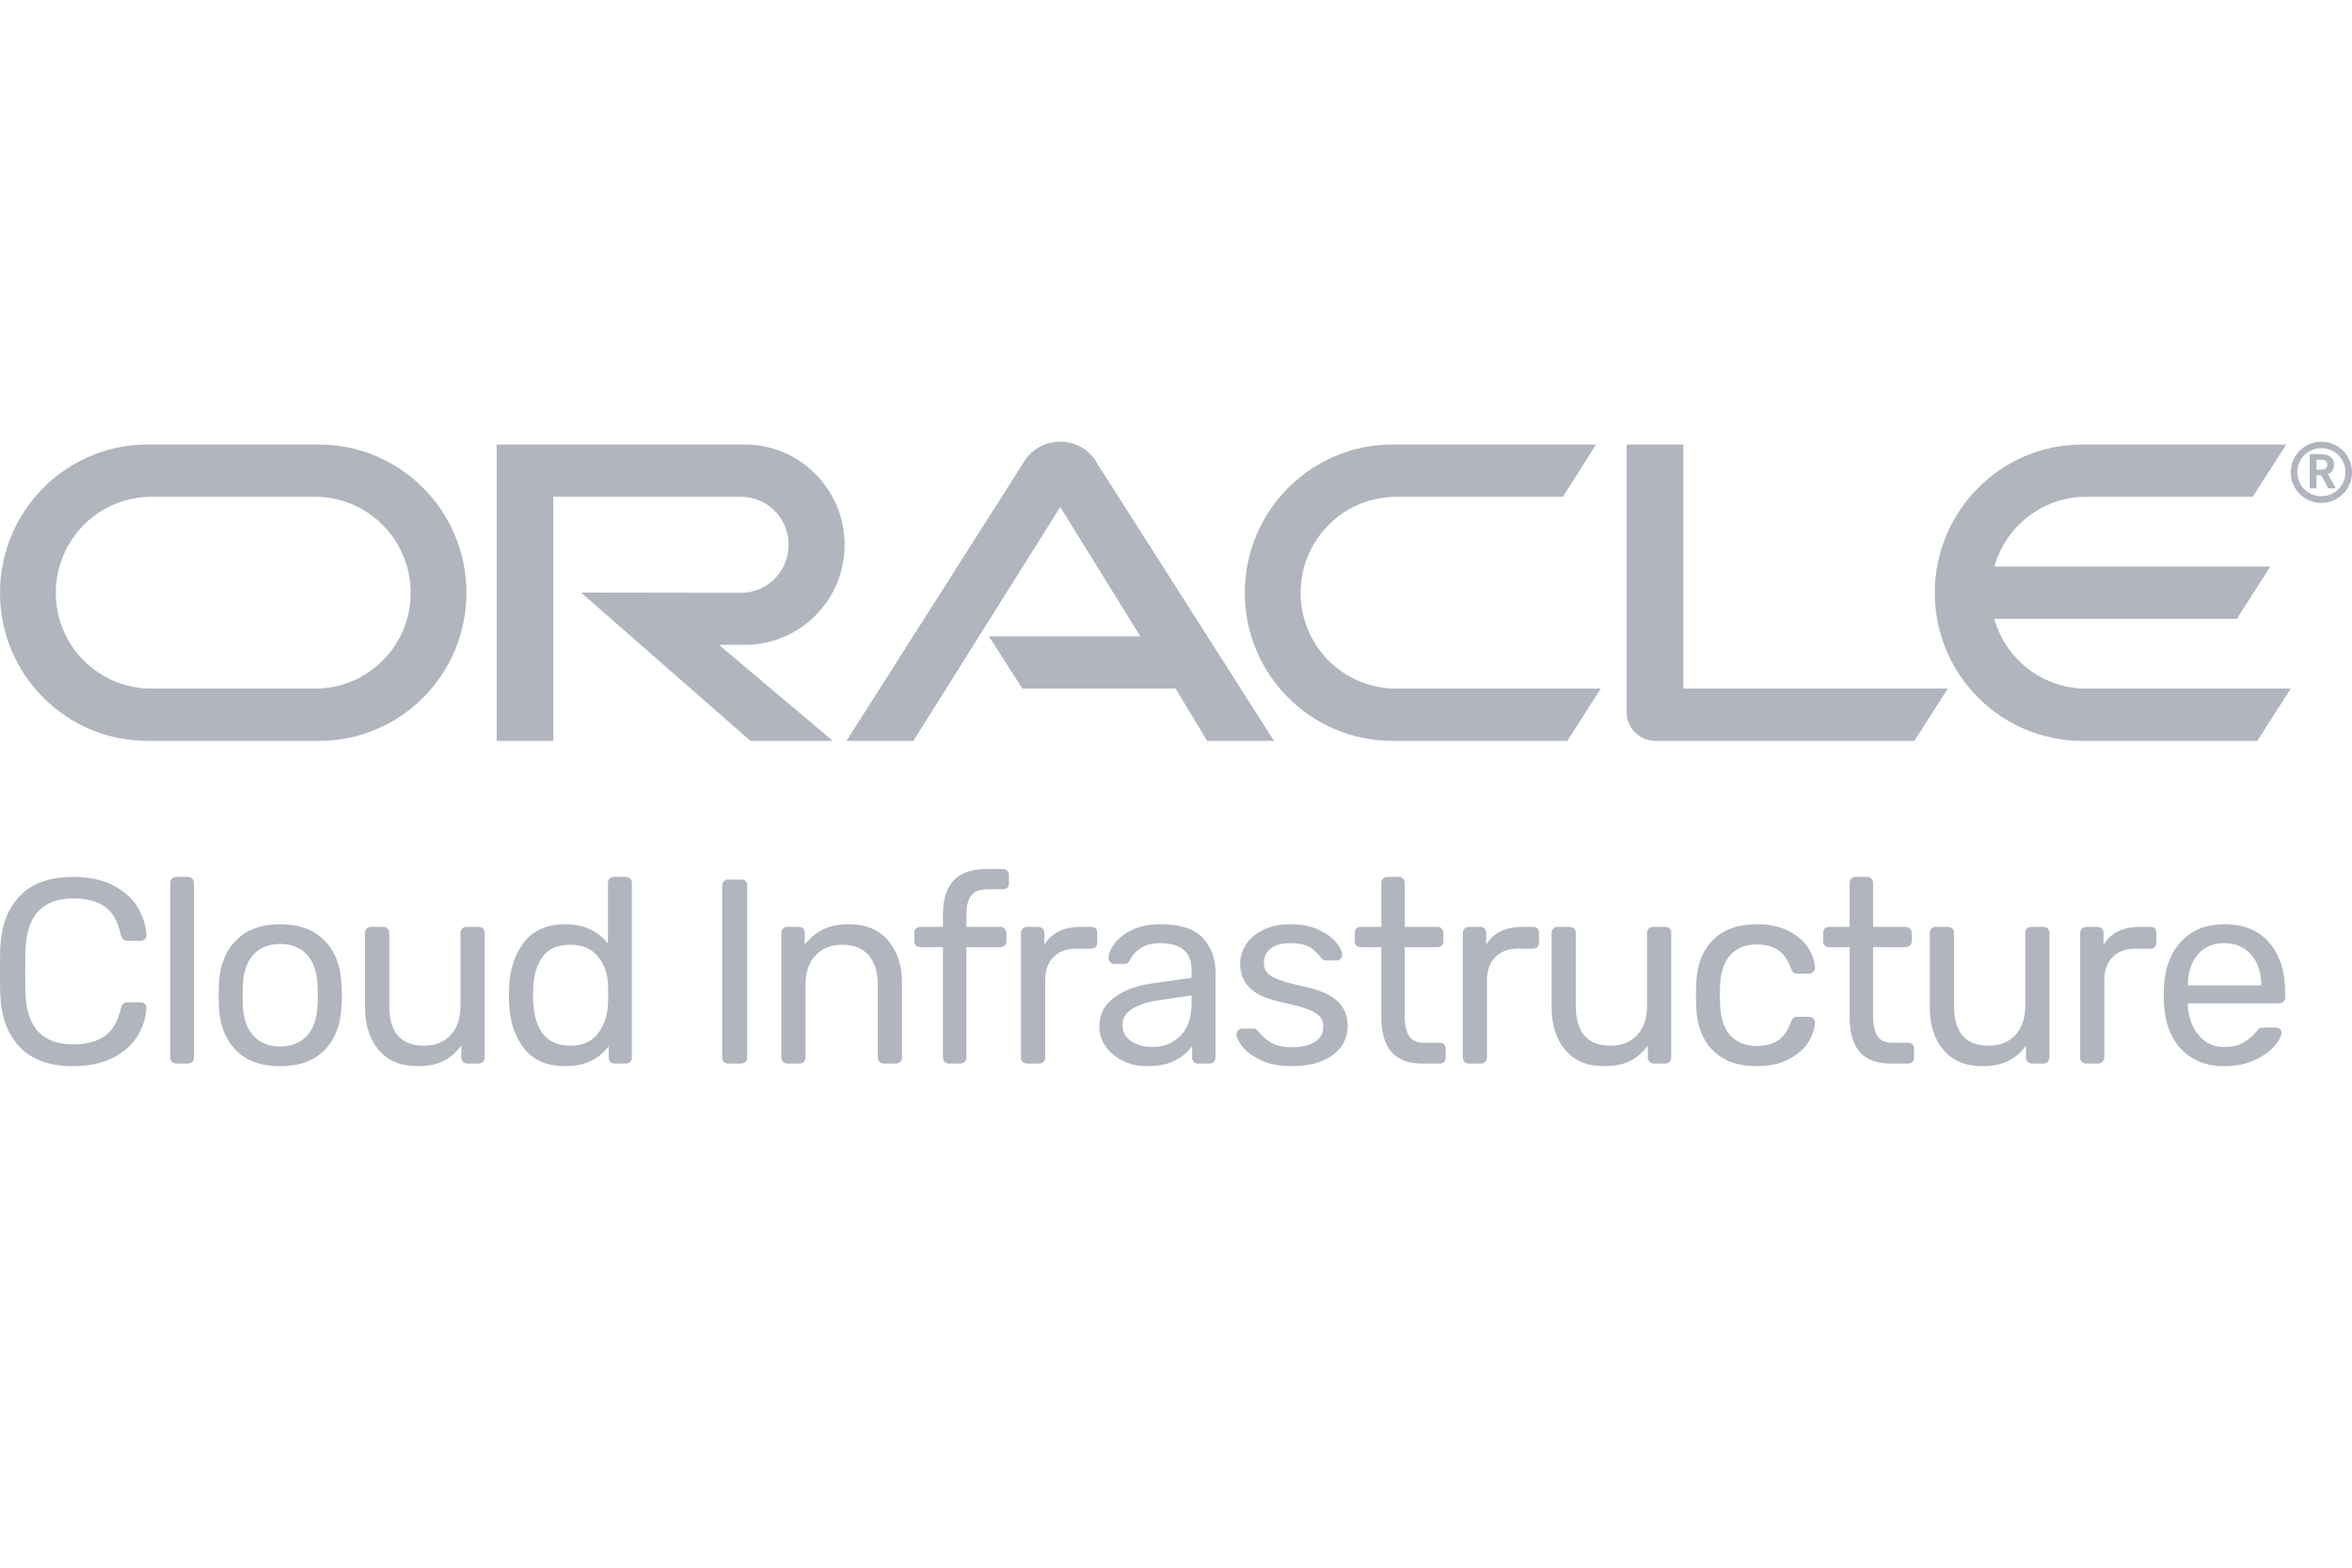
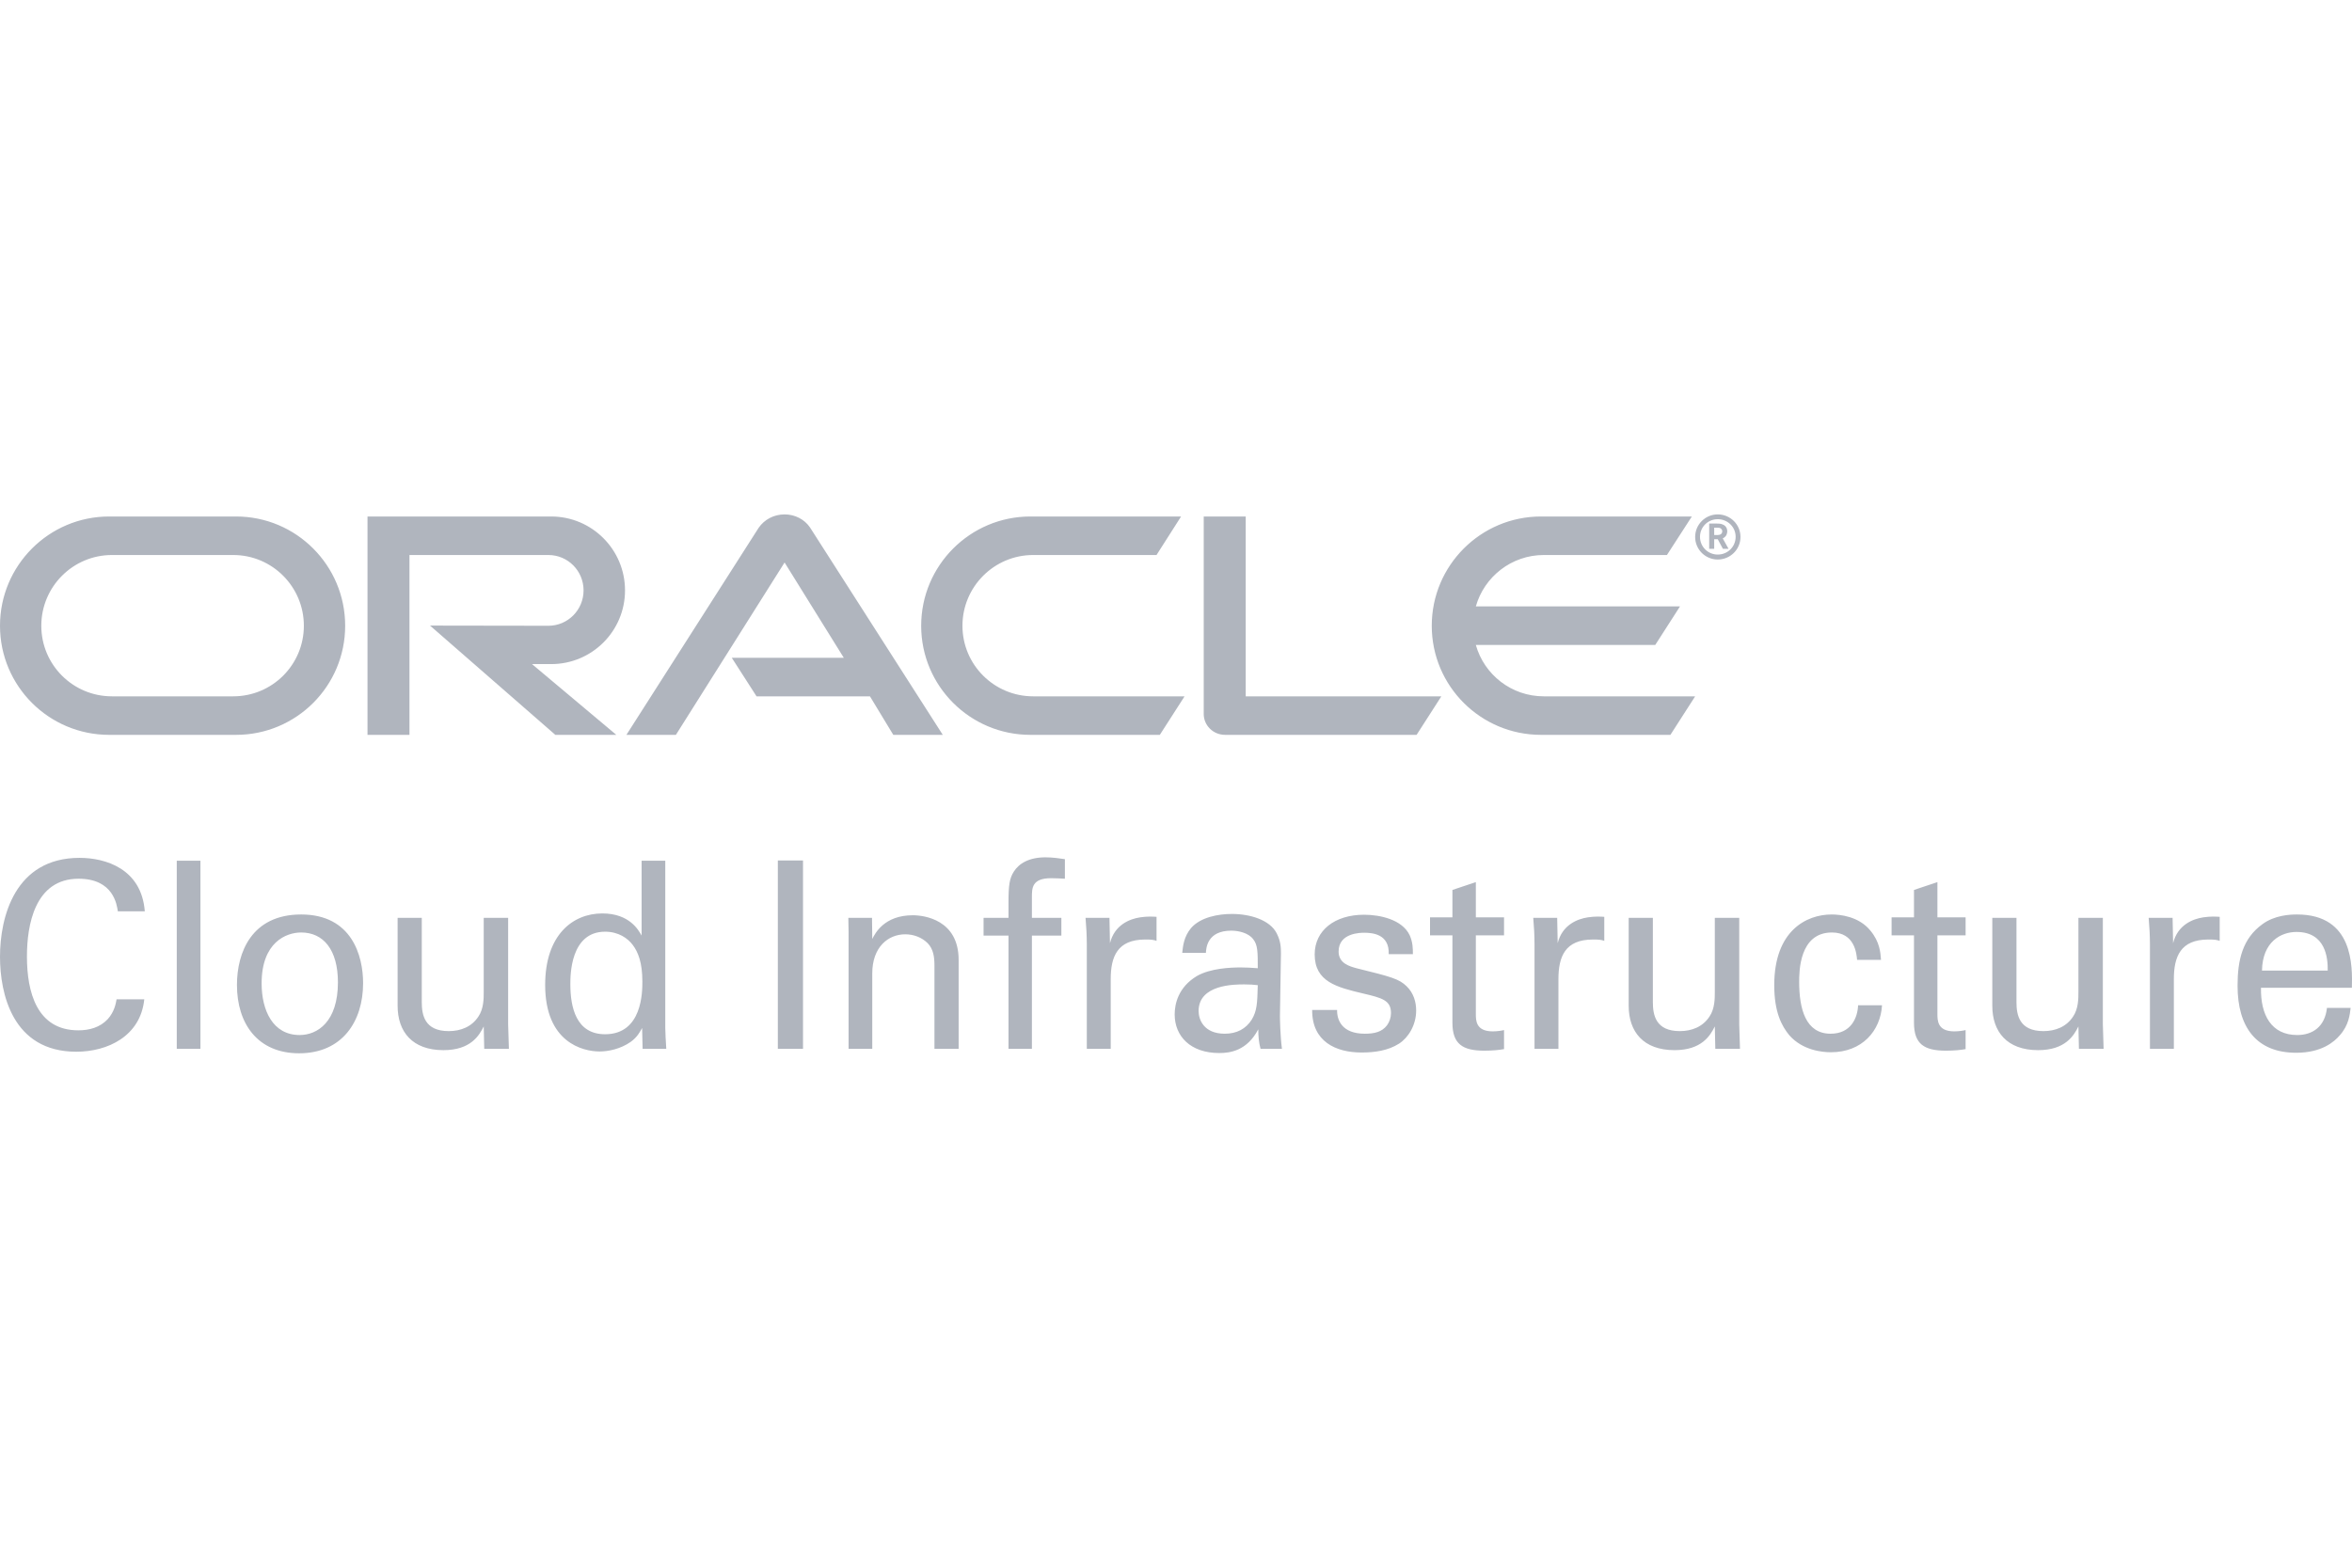
<svg xmlns="http://www.w3.org/2000/svg" width="192px" height="128px" viewBox="0 0 192 128" version="1.1">
-   <defs />
  <g id="Provider/OracleCI/oci-128-disabled" stroke="none" stroke-width="1" fill="none" fill-rule="evenodd">
-     <path d="M170.3,56.224 C166.745,56.224 163.728,53.83 162.805,50.527 L182.599,50.527 L185.328,46.26 L162.805,46.26 C163.728,42.977 166.745,40.563 170.3,40.563 L183.886,40.563 L186.634,36.295 L169.993,36.295 C163.343,36.295 157.944,41.722 157.944,48.403 C157.944,55.085 163.343,60.492 169.993,60.492 L184.271,60.492 L187,56.224 L170.3,56.224 Z M113.667,60.492 C107.018,60.492 101.618,55.085 101.618,48.403 C101.618,41.722 107.018,36.295 113.667,36.295 L130.29,36.295 L127.581,40.563 L113.975,40.563 C109.67,40.563 106.172,44.078 106.172,48.403 C106.172,52.729 109.67,56.224 113.975,56.224 L130.674,56.224 L127.946,60.492 L113.667,60.492 Z M25.726,56.224 C30.033,56.224 33.521,52.729 33.521,48.403 C33.521,44.078 30.033,40.563 25.726,40.563 L12.351,40.563 C8.047,40.563 4.556,44.078 4.556,48.403 C4.556,52.729 8.047,56.224 12.351,56.224 L25.726,56.224 Z M12.042,60.492 C5.394,60.492 0,55.085 0,48.403 C0,41.722 5.394,36.295 12.042,36.295 L26.038,36.295 C32.686,36.295 38.077,41.722 38.077,48.403 C38.077,55.085 32.686,60.492 26.038,60.492 L12.042,60.492 Z M60.801,52.651 C65.298,52.651 68.949,49.002 68.949,44.483 C68.949,39.965 65.298,36.295 60.801,36.295 L40.541,36.295 L40.541,60.492 L45.17,60.492 L45.17,40.563 L60.493,40.563 C62.646,40.563 64.376,42.32 64.376,44.483 C64.376,46.646 62.646,48.403 60.493,48.403 L47.438,48.384 L61.262,60.492 L67.988,60.492 L58.687,52.651 L60.801,52.651 Z M137.42,56.224 L137.42,36.295 L132.788,36.295 L132.788,58.174 C132.788,58.773 133.019,59.352 133.461,59.797 C133.903,60.24 134.498,60.492 135.152,60.492 L156.272,60.492 L159.001,56.224 L137.42,56.224 Z M80.729,51.956 L93.086,51.956 L86.552,41.394 L74.56,60.492 L69.103,60.492 L83.689,37.551 C84.323,36.624 85.38,36.064 86.552,36.064 C87.686,36.064 88.743,36.604 89.357,37.512 L104.001,60.492 L98.543,60.492 L95.968,56.224 L83.458,56.224 L80.729,51.956 Z M189.491,41.064 C188.121,41.064 187,39.947 187,38.563 C187,37.181 188.121,36.064 189.491,36.064 C190.879,36.064 192,37.181 192,38.563 C192,39.947 190.879,41.064 189.491,41.064 Z M189.26,37.074 C189.651,37.074 189.811,37.092 189.99,37.163 C190.488,37.323 190.541,37.766 190.541,37.943 C190.541,37.978 190.541,38.067 190.505,38.173 C190.488,38.28 190.416,38.493 190.167,38.652 C190.132,38.67 190.114,38.688 190.043,38.723 L190.684,39.876 L190.061,39.876 L189.491,38.812 L189.1,38.812 L189.1,39.876 L188.548,39.876 L188.548,37.074 L189.26,37.074 Z M189.456,38.351 C189.633,38.333 189.811,38.333 189.918,38.173 C189.972,38.102 189.99,38.032 189.99,37.925 C189.99,37.783 189.9,37.659 189.776,37.589 C189.651,37.535 189.527,37.535 189.26,37.535 L189.1,37.535 L189.1,38.351 L189.456,38.351 Z M187.534,38.546 C187.534,39.645 188.406,40.514 189.491,40.514 C190.595,40.514 191.467,39.645 191.467,38.546 C191.467,37.464 190.595,36.596 189.491,36.596 C188.406,36.596 187.534,37.464 187.534,38.546 Z M5.967,87.052 C4.064,87.052 2.615,86.534 1.62,85.496 C0.626,84.459 0.093,83.039 0.021,81.236 C0.007,80.85 0,80.22 0,79.347 C0,78.46 0.007,77.816 0.021,77.416 C0.093,75.613 0.626,74.193 1.62,73.155 C2.615,72.118 4.064,71.599 5.967,71.599 C7.24,71.599 8.32,71.825 9.208,72.275 C10.095,72.726 10.764,73.316 11.214,74.046 C11.665,74.776 11.912,75.556 11.955,76.385 C11.955,76.514 11.908,76.618 11.815,76.697 C11.722,76.775 11.611,76.815 11.483,76.815 L10.409,76.815 C10.266,76.815 10.152,76.779 10.066,76.707 C9.98,76.636 9.916,76.514 9.873,76.343 C9.63,75.241 9.19,74.468 8.553,74.025 C7.916,73.581 7.054,73.359 5.967,73.359 C3.477,73.359 2.182,74.747 2.082,77.523 C2.068,77.909 2.06,78.503 2.06,79.304 C2.06,80.106 2.068,80.714 2.082,81.129 C2.182,83.89 3.477,85.271 5.967,85.271 C7.04,85.271 7.898,85.049 8.542,84.606 C9.186,84.162 9.63,83.397 9.873,82.309 C9.916,82.137 9.98,82.016 10.066,81.944 C10.152,81.873 10.266,81.837 10.409,81.837 L11.483,81.837 C11.611,81.837 11.722,81.876 11.815,81.955 C11.908,82.034 11.955,82.137 11.955,82.266 C11.912,83.096 11.665,83.876 11.214,84.606 C10.764,85.335 10.095,85.926 9.208,86.376 C8.32,86.827 7.24,87.052 5.967,87.052 Z M14.398,86.838 C14.255,86.838 14.136,86.791 14.043,86.698 C13.95,86.605 13.904,86.487 13.904,86.344 L13.904,72.093 C13.904,71.935 13.95,71.814 14.043,71.728 C14.136,71.642 14.255,71.599 14.398,71.599 L15.342,71.599 C15.485,71.599 15.603,71.646 15.696,71.739 C15.789,71.832 15.836,71.95 15.836,72.093 L15.836,86.344 C15.836,86.487 15.789,86.605 15.696,86.698 C15.603,86.791 15.485,86.838 15.342,86.838 L14.398,86.838 Z M22.872,87.052 C21.298,87.052 20.085,86.609 19.234,85.722 C18.382,84.835 17.928,83.654 17.871,82.18 L17.849,81.258 L17.871,80.335 C17.928,78.861 18.389,77.68 19.255,76.793 C20.121,75.906 21.326,75.463 22.872,75.463 C24.417,75.463 25.622,75.906 26.488,76.793 C27.354,77.68 27.815,78.861 27.872,80.335 C27.901,80.649 27.915,80.957 27.915,81.258 C27.915,81.558 27.901,81.866 27.872,82.18 C27.815,83.654 27.361,84.835 26.509,85.722 C25.658,86.609 24.445,87.052 22.872,87.052 Z M22.872,85.443 C23.787,85.443 24.513,85.153 25.05,84.574 C25.587,83.994 25.876,83.161 25.919,82.073 C25.934,81.93 25.941,81.658 25.941,81.258 C25.941,80.857 25.934,80.585 25.919,80.442 C25.876,79.354 25.587,78.521 25.05,77.942 C24.513,77.362 23.787,77.072 22.872,77.072 C21.956,77.072 21.23,77.362 20.693,77.942 C20.156,78.521 19.867,79.354 19.824,80.442 L19.802,81.258 L19.824,82.073 C19.867,83.161 20.156,83.994 20.693,84.574 C21.23,85.153 21.956,85.443 22.872,85.443 Z M34.071,87.052 C32.712,87.052 31.66,86.612 30.916,85.732 C30.172,84.853 29.8,83.683 29.8,82.223 L29.8,76.171 C29.8,76.028 29.847,75.91 29.94,75.817 C30.033,75.724 30.151,75.677 30.294,75.677 L31.281,75.677 C31.424,75.677 31.542,75.724 31.635,75.817 C31.728,75.91 31.775,76.028 31.775,76.171 L31.775,82.116 C31.775,84.291 32.719,85.378 34.608,85.378 C35.524,85.378 36.25,85.089 36.786,84.509 C37.323,83.93 37.591,83.132 37.591,82.116 L37.591,76.171 C37.591,76.028 37.638,75.91 37.731,75.817 C37.824,75.724 37.942,75.677 38.085,75.677 L39.072,75.677 C39.215,75.677 39.333,75.724 39.426,75.817 C39.519,75.91 39.566,76.028 39.566,76.171 L39.566,86.344 C39.566,86.487 39.519,86.605 39.426,86.698 C39.333,86.791 39.215,86.838 39.072,86.838 L38.149,86.838 C38.006,86.838 37.888,86.791 37.795,86.698 C37.702,86.605 37.655,86.487 37.655,86.344 L37.655,85.378 C37.241,85.936 36.754,86.355 36.196,86.634 C35.638,86.913 34.93,87.052 34.071,87.052 Z M46.151,87.052 C44.648,87.052 43.522,86.566 42.77,85.593 C42.019,84.62 41.615,83.389 41.558,81.901 L41.536,81.258 L41.558,80.614 C41.615,79.14 42.023,77.913 42.781,76.933 C43.54,75.953 44.663,75.463 46.151,75.463 C47.639,75.463 48.798,75.992 49.628,77.051 L49.628,72.093 C49.628,71.95 49.674,71.832 49.767,71.739 C49.86,71.646 49.978,71.599 50.121,71.599 L51.087,71.599 C51.23,71.599 51.348,71.646 51.441,71.739 C51.534,71.832 51.581,71.95 51.581,72.093 L51.581,86.344 C51.581,86.487 51.534,86.605 51.441,86.698 C51.348,86.791 51.23,86.838 51.087,86.838 L50.164,86.838 C50.021,86.838 49.907,86.791 49.821,86.698 C49.735,86.605 49.692,86.487 49.692,86.344 L49.692,85.421 C48.877,86.509 47.696,87.052 46.151,87.052 Z M46.559,85.378 C47.56,85.378 48.311,85.046 48.812,84.38 C49.313,83.715 49.585,82.924 49.628,82.009 C49.642,81.851 49.649,81.579 49.649,81.193 C49.649,80.792 49.642,80.513 49.628,80.356 C49.599,79.483 49.324,78.728 48.802,78.092 C48.279,77.455 47.532,77.137 46.559,77.137 C45.528,77.137 44.777,77.459 44.305,78.102 C43.833,78.746 43.575,79.591 43.532,80.635 L43.511,81.258 C43.511,84.005 44.527,85.378 46.559,85.378 Z M59.429,86.838 C59.285,86.838 59.171,86.791 59.085,86.698 C58.999,86.605 58.956,86.487 58.956,86.344 L58.956,72.308 C58.956,72.164 58.999,72.046 59.085,71.953 C59.171,71.86 59.285,71.814 59.429,71.814 L60.502,71.814 C60.659,71.814 60.781,71.857 60.867,71.943 C60.952,72.029 60.995,72.15 60.995,72.308 L60.995,86.344 C60.995,86.487 60.949,86.605 60.856,86.698 C60.763,86.791 60.645,86.838 60.502,86.838 L59.429,86.838 Z M64.275,86.838 C64.132,86.838 64.014,86.791 63.921,86.698 C63.828,86.605 63.782,86.487 63.782,86.344 L63.782,76.171 C63.782,76.028 63.828,75.91 63.921,75.817 C64.014,75.724 64.132,75.677 64.275,75.677 L65.198,75.677 C65.355,75.677 65.477,75.72 65.563,75.806 C65.649,75.892 65.692,76.013 65.692,76.171 L65.692,77.115 C66.121,76.586 66.618,76.178 67.183,75.892 C67.749,75.606 68.453,75.463 69.297,75.463 C70.671,75.463 71.737,75.903 72.495,76.783 C73.254,77.662 73.633,78.825 73.633,80.27 L73.633,86.344 C73.633,86.487 73.586,86.605 73.493,86.698 C73.4,86.791 73.282,86.838 73.139,86.838 L72.152,86.838 C72.009,86.838 71.891,86.791 71.798,86.698 C71.705,86.605 71.658,86.487 71.658,86.344 L71.658,80.399 C71.658,79.369 71.408,78.568 70.907,77.995 C70.406,77.423 69.691,77.137 68.761,77.137 C67.845,77.137 67.115,77.426 66.572,78.006 C66.028,78.585 65.756,79.383 65.756,80.399 L65.756,86.344 C65.756,86.487 65.71,86.605 65.617,86.698 C65.524,86.791 65.406,86.838 65.262,86.838 L64.275,86.838 Z M77.471,86.838 C77.328,86.838 77.21,86.791 77.117,86.698 C77.024,86.605 76.977,86.487 76.977,86.344 L76.977,77.33 L75.131,77.33 C74.988,77.33 74.87,77.287 74.777,77.201 C74.684,77.115 74.638,77.001 74.638,76.858 L74.638,76.171 C74.638,76.028 74.684,75.91 74.777,75.817 C74.87,75.724 74.988,75.677 75.131,75.677 L76.977,75.677 L76.977,74.604 C76.977,73.445 77.26,72.547 77.825,71.91 C78.39,71.274 79.317,70.955 80.604,70.955 L81.871,70.955 C82.014,70.955 82.132,71.002 82.225,71.095 C82.318,71.188 82.364,71.306 82.364,71.449 L82.364,72.136 C82.364,72.279 82.318,72.393 82.225,72.479 C82.132,72.565 82.014,72.608 81.871,72.608 L80.647,72.608 C79.989,72.608 79.531,72.78 79.274,73.123 C79.016,73.467 78.887,73.996 78.887,74.711 L78.887,75.677 L81.656,75.677 C81.799,75.677 81.917,75.724 82.01,75.817 C82.103,75.91 82.15,76.028 82.15,76.171 L82.15,76.858 C82.15,77.001 82.103,77.115 82.01,77.201 C81.917,77.287 81.799,77.33 81.656,77.33 L78.887,77.33 L78.887,86.344 C78.887,86.487 78.841,86.605 78.748,86.698 C78.655,86.791 78.537,86.838 78.394,86.838 L77.471,86.838 Z M83.841,86.838 C83.698,86.838 83.58,86.791 83.487,86.698 C83.394,86.605 83.348,86.487 83.348,86.344 L83.348,76.192 C83.348,76.049 83.394,75.928 83.487,75.827 C83.58,75.727 83.698,75.677 83.841,75.677 L84.743,75.677 C84.9,75.677 85.025,75.724 85.118,75.817 C85.212,75.91 85.258,76.035 85.258,76.192 L85.258,77.137 C85.845,76.164 86.839,75.677 88.241,75.677 L89.078,75.677 C89.236,75.677 89.357,75.72 89.443,75.806 C89.529,75.892 89.572,76.013 89.572,76.171 L89.572,76.965 C89.572,77.108 89.529,77.226 89.443,77.319 C89.357,77.412 89.236,77.459 89.078,77.459 L87.855,77.459 C87.068,77.459 86.449,77.688 85.998,78.145 C85.548,78.603 85.322,79.226 85.322,80.013 L85.322,86.344 C85.322,86.487 85.272,86.605 85.172,86.698 C85.072,86.791 84.95,86.838 84.807,86.838 L83.841,86.838 Z M93.625,87.052 C92.923,87.052 92.276,86.909 91.682,86.623 C91.088,86.337 90.616,85.947 90.266,85.453 C89.915,84.96 89.74,84.413 89.74,83.812 C89.74,82.867 90.126,82.095 90.899,81.494 C91.671,80.893 92.723,80.492 94.054,80.292 L97.273,79.841 L97.273,79.219 C97.273,77.745 96.422,77.008 94.719,77.008 C94.061,77.008 93.532,77.14 93.131,77.405 C92.73,77.67 92.437,77.981 92.251,78.339 C92.194,78.482 92.133,78.578 92.069,78.628 C92.004,78.678 91.915,78.703 91.8,78.703 L90.963,78.703 C90.834,78.703 90.724,78.657 90.631,78.564 C90.538,78.471 90.491,78.36 90.491,78.231 C90.491,77.902 90.645,77.519 90.952,77.083 C91.26,76.647 91.736,76.267 92.38,75.945 C93.024,75.624 93.811,75.463 94.741,75.463 C96.343,75.463 97.491,75.835 98.185,76.579 C98.879,77.323 99.226,78.253 99.226,79.369 L99.226,86.344 C99.226,86.487 99.18,86.605 99.087,86.698 C98.994,86.791 98.876,86.838 98.733,86.838 L97.788,86.838 C97.645,86.838 97.531,86.791 97.445,86.698 C97.359,86.605 97.316,86.487 97.316,86.344 L97.316,85.4 C97.001,85.872 96.544,86.265 95.943,86.58 C95.342,86.895 94.569,87.052 93.625,87.052 Z M94.054,85.486 C94.998,85.486 95.771,85.178 96.372,84.563 C96.973,83.948 97.273,83.053 97.273,81.88 L97.273,81.279 L94.762,81.644 C93.732,81.787 92.952,82.03 92.423,82.374 C91.893,82.717 91.629,83.146 91.629,83.661 C91.629,84.248 91.868,84.699 92.348,85.013 C92.827,85.328 93.396,85.486 94.054,85.486 Z M105.447,87.052 C104.459,87.052 103.626,86.891 102.946,86.57 C102.267,86.248 101.762,85.879 101.433,85.464 C101.104,85.049 100.939,84.706 100.939,84.434 C100.939,84.291 100.99,84.18 101.09,84.101 C101.19,84.023 101.297,83.983 101.412,83.983 L102.313,83.983 C102.399,83.983 102.467,83.998 102.517,84.026 C102.567,84.055 102.635,84.119 102.721,84.219 C103.05,84.62 103.418,84.935 103.826,85.164 C104.234,85.393 104.781,85.507 105.468,85.507 C106.241,85.507 106.86,85.364 107.325,85.078 C107.79,84.792 108.022,84.377 108.022,83.833 C108.022,83.475 107.922,83.189 107.722,82.975 C107.521,82.76 107.189,82.567 106.724,82.395 C106.259,82.223 105.568,82.037 104.653,81.837 C103.408,81.565 102.528,81.172 102.013,80.657 C101.498,80.141 101.24,79.476 101.24,78.661 C101.24,78.131 101.397,77.62 101.712,77.126 C102.027,76.632 102.496,76.232 103.118,75.924 C103.74,75.616 104.481,75.463 105.339,75.463 C106.241,75.463 107.01,75.613 107.647,75.913 C108.283,76.214 108.763,76.564 109.085,76.965 C109.407,77.366 109.568,77.702 109.568,77.974 C109.568,78.102 109.521,78.21 109.428,78.296 C109.335,78.381 109.224,78.424 109.095,78.424 L108.28,78.424 C108.079,78.424 107.936,78.346 107.851,78.188 C107.607,77.916 107.403,77.705 107.239,77.555 C107.074,77.405 106.835,77.276 106.52,77.169 C106.205,77.062 105.812,77.008 105.339,77.008 C104.638,77.008 104.102,77.155 103.73,77.448 C103.358,77.741 103.172,78.131 103.172,78.618 C103.172,78.918 103.25,79.172 103.408,79.38 C103.565,79.587 103.866,79.78 104.309,79.959 C104.753,80.138 105.411,80.32 106.284,80.506 C107.643,80.792 108.605,81.2 109.17,81.73 C109.736,82.259 110.018,82.939 110.018,83.769 C110.018,84.384 109.843,84.942 109.492,85.443 C109.142,85.944 108.62,86.337 107.926,86.623 C107.232,86.909 106.405,87.052 105.447,87.052 Z M116.088,86.838 C113.87,86.838 112.762,85.586 112.762,83.082 L112.762,77.33 L111.066,77.33 C110.923,77.33 110.808,77.287 110.723,77.201 C110.637,77.115 110.594,77.001 110.594,76.858 L110.594,76.171 C110.594,76.028 110.637,75.91 110.723,75.817 C110.808,75.724 110.923,75.677 111.066,75.677 L112.762,75.677 L112.762,72.093 C112.762,71.95 112.805,71.832 112.89,71.739 C112.976,71.646 113.091,71.599 113.234,71.599 L114.178,71.599 C114.321,71.599 114.439,71.646 114.532,71.739 C114.625,71.832 114.672,71.95 114.672,72.093 L114.672,75.677 L117.333,75.677 C117.476,75.677 117.594,75.724 117.687,75.817 C117.78,75.91 117.827,76.028 117.827,76.171 L117.827,76.858 C117.827,77.001 117.78,77.115 117.687,77.201 C117.594,77.287 117.476,77.33 117.333,77.33 L114.672,77.33 L114.672,82.932 C114.672,83.661 114.79,84.212 115.026,84.584 C115.262,84.956 115.666,85.142 116.239,85.142 L117.548,85.142 C117.691,85.142 117.805,85.189 117.891,85.282 C117.977,85.375 118.02,85.493 118.02,85.636 L118.02,86.344 C118.02,86.487 117.977,86.605 117.891,86.698 C117.805,86.791 117.691,86.838 117.548,86.838 L116.088,86.838 Z M119.905,86.838 C119.762,86.838 119.644,86.791 119.551,86.698 C119.458,86.605 119.411,86.487 119.411,86.344 L119.411,76.192 C119.411,76.049 119.458,75.928 119.551,75.827 C119.644,75.727 119.762,75.677 119.905,75.677 L120.806,75.677 C120.964,75.677 121.089,75.724 121.182,75.817 C121.275,75.91 121.321,76.035 121.321,76.192 L121.321,77.137 C121.908,76.164 122.902,75.677 124.305,75.677 L125.142,75.677 C125.299,75.677 125.421,75.72 125.507,75.806 C125.592,75.892 125.635,76.013 125.635,76.171 L125.635,76.965 C125.635,77.108 125.592,77.226 125.507,77.319 C125.421,77.412 125.299,77.459 125.142,77.459 L123.918,77.459 C123.131,77.459 122.513,77.688 122.062,78.145 C121.611,78.603 121.386,79.226 121.386,80.013 L121.386,86.344 C121.386,86.487 121.336,86.605 121.235,86.698 C121.135,86.791 121.014,86.838 120.871,86.838 L119.905,86.838 Z M130.933,87.052 C129.573,87.052 128.522,86.612 127.778,85.732 C127.034,84.853 126.662,83.683 126.662,82.223 L126.662,76.171 C126.662,76.028 126.708,75.91 126.801,75.817 C126.894,75.724 127.012,75.677 127.155,75.677 L128.143,75.677 C128.286,75.677 128.404,75.724 128.497,75.817 C128.59,75.91 128.636,76.028 128.636,76.171 L128.636,82.116 C128.636,84.291 129.581,85.378 131.469,85.378 C132.385,85.378 133.111,85.089 133.648,84.509 C134.184,83.93 134.453,83.132 134.453,82.116 L134.453,76.171 C134.453,76.028 134.499,75.91 134.592,75.817 C134.685,75.724 134.803,75.677 134.946,75.677 L135.934,75.677 C136.077,75.677 136.195,75.724 136.288,75.817 C136.381,75.91 136.427,76.028 136.427,76.171 L136.427,86.344 C136.427,86.487 136.381,86.605 136.288,86.698 C136.195,86.791 136.077,86.838 135.934,86.838 L135.011,86.838 C134.868,86.838 134.75,86.791 134.657,86.698 C134.564,86.605 134.517,86.487 134.517,86.344 L134.517,85.378 C134.102,85.936 133.616,86.355 133.058,86.634 C132.5,86.913 131.791,87.052 130.933,87.052 Z M143.399,87.052 C141.868,87.052 140.673,86.62 139.814,85.754 C138.956,84.888 138.505,83.676 138.462,82.116 L138.441,81.258 L138.462,80.399 C138.505,78.839 138.956,77.627 139.814,76.761 C140.673,75.895 141.868,75.463 143.399,75.463 C144.429,75.463 145.298,75.645 146.006,76.01 C146.715,76.375 147.244,76.829 147.595,77.373 C147.945,77.916 148.135,78.46 148.163,79.004 C148.178,79.133 148.131,79.247 148.024,79.347 C147.917,79.447 147.799,79.498 147.67,79.498 L146.725,79.498 C146.582,79.498 146.475,79.465 146.404,79.401 C146.332,79.337 146.26,79.219 146.189,79.047 C145.931,78.346 145.577,77.849 145.127,77.555 C144.676,77.262 144.107,77.115 143.42,77.115 C142.519,77.115 141.803,77.394 141.274,77.952 C140.745,78.51 140.458,79.362 140.415,80.506 L140.394,81.258 L140.415,82.009 C140.458,83.153 140.745,84.005 141.274,84.563 C141.803,85.121 142.519,85.4 143.42,85.4 C144.121,85.4 144.694,85.253 145.137,84.96 C145.581,84.667 145.931,84.169 146.189,83.468 C146.26,83.296 146.332,83.178 146.404,83.114 C146.475,83.05 146.582,83.017 146.725,83.017 L147.67,83.017 C147.799,83.017 147.917,83.068 148.024,83.168 C148.131,83.268 148.178,83.382 148.163,83.511 C148.135,84.041 147.945,84.577 147.595,85.121 C147.244,85.665 146.715,86.122 146.006,86.494 C145.298,86.866 144.429,87.052 143.399,87.052 Z M154.319,86.838 C152.102,86.838 150.993,85.586 150.993,83.082 L150.993,77.33 L149.297,77.33 C149.154,77.33 149.04,77.287 148.954,77.201 C148.868,77.115 148.825,77.001 148.825,76.858 L148.825,76.171 C148.825,76.028 148.868,75.91 148.954,75.817 C149.04,75.724 149.154,75.677 149.297,75.677 L150.993,75.677 L150.993,72.093 C150.993,71.95 151.036,71.832 151.121,71.739 C151.207,71.646 151.322,71.599 151.465,71.599 L152.409,71.599 C152.552,71.599 152.67,71.646 152.763,71.739 C152.856,71.832 152.903,71.95 152.903,72.093 L152.903,75.677 L155.564,75.677 C155.707,75.677 155.825,75.724 155.918,75.817 C156.011,75.91 156.058,76.028 156.058,76.171 L156.058,76.858 C156.058,77.001 156.011,77.115 155.918,77.201 C155.825,77.287 155.707,77.33 155.564,77.33 L152.903,77.33 L152.903,82.932 C152.903,83.661 153.021,84.212 153.257,84.584 C153.493,84.956 153.897,85.142 154.47,85.142 L155.779,85.142 C155.922,85.142 156.036,85.189 156.122,85.282 C156.208,85.375 156.251,85.493 156.251,85.636 L156.251,86.344 C156.251,86.487 156.208,86.605 156.122,86.698 C156.036,86.791 155.922,86.838 155.779,86.838 L154.319,86.838 Z M161.806,87.052 C160.447,87.052 159.395,86.612 158.651,85.732 C157.907,84.853 157.535,83.683 157.535,82.223 L157.535,76.171 C157.535,76.028 157.581,75.91 157.674,75.817 C157.767,75.724 157.885,75.677 158.029,75.677 L159.016,75.677 C159.159,75.677 159.277,75.724 159.37,75.817 C159.463,75.91 159.509,76.028 159.509,76.171 L159.509,82.116 C159.509,84.291 160.454,85.378 162.343,85.378 C163.258,85.378 163.984,85.089 164.521,84.509 C165.058,83.93 165.326,83.132 165.326,82.116 L165.326,76.171 C165.326,76.028 165.372,75.91 165.465,75.817 C165.558,75.724 165.676,75.677 165.82,75.677 L166.807,75.677 C166.95,75.677 167.068,75.724 167.161,75.817 C167.254,75.91 167.3,76.028 167.3,76.171 L167.3,86.344 C167.3,86.487 167.254,86.605 167.161,86.698 C167.068,86.791 166.95,86.838 166.807,86.838 L165.884,86.838 C165.741,86.838 165.623,86.791 165.53,86.698 C165.437,86.605 165.39,86.487 165.39,86.344 L165.39,85.378 C164.975,85.936 164.489,86.355 163.931,86.634 C163.373,86.913 162.665,87.052 161.806,87.052 Z M170.301,86.838 C170.158,86.838 170.04,86.791 169.947,86.698 C169.854,86.605 169.808,86.487 169.808,86.344 L169.808,76.192 C169.808,76.049 169.854,75.928 169.947,75.827 C170.04,75.727 170.158,75.677 170.301,75.677 L171.203,75.677 C171.36,75.677 171.485,75.724 171.578,75.817 C171.671,75.91 171.718,76.035 171.718,76.192 L171.718,77.137 C172.305,76.164 173.299,75.677 174.701,75.677 L175.538,75.677 C175.696,75.677 175.817,75.72 175.903,75.806 C175.989,75.892 176.032,76.013 176.032,76.171 L176.032,76.965 C176.032,77.108 175.989,77.226 175.903,77.319 C175.817,77.412 175.696,77.459 175.538,77.459 L174.315,77.459 C173.528,77.459 172.909,77.688 172.458,78.145 C172.008,78.603 171.782,79.226 171.782,80.013 L171.782,86.344 C171.782,86.487 171.732,86.605 171.632,86.698 C171.532,86.791 171.41,86.838 171.267,86.838 L170.301,86.838 Z M181.587,87.052 C180.127,87.052 178.961,86.598 178.088,85.69 C177.216,84.781 176.736,83.54 176.65,81.966 L176.629,81.236 L176.65,80.528 C176.736,78.982 177.216,77.752 178.088,76.836 C178.961,75.92 180.127,75.463 181.587,75.463 C183.161,75.463 184.381,75.963 185.246,76.965 C186.112,77.967 186.545,79.326 186.545,81.043 L186.545,81.429 C186.545,81.572 186.498,81.69 186.405,81.783 C186.312,81.876 186.194,81.923 186.051,81.923 L178.604,81.923 L178.604,82.116 C178.646,83.046 178.933,83.84 179.462,84.498 C179.992,85.157 180.693,85.486 181.565,85.486 C182.238,85.486 182.785,85.353 183.207,85.089 C183.629,84.824 183.948,84.548 184.162,84.262 C184.291,84.091 184.391,83.987 184.463,83.951 C184.534,83.915 184.656,83.897 184.828,83.897 L185.772,83.897 C185.901,83.897 186.012,83.933 186.105,84.005 C186.198,84.076 186.244,84.169 186.244,84.284 C186.244,84.599 186.051,84.978 185.665,85.421 C185.278,85.865 184.731,86.248 184.023,86.57 C183.315,86.891 182.503,87.052 181.587,87.052 Z M184.592,80.463 L184.592,80.399 C184.592,79.397 184.32,78.582 183.776,77.952 C183.232,77.323 182.503,77.008 181.587,77.008 C180.657,77.008 179.927,77.323 179.398,77.952 C178.868,78.582 178.604,79.397 178.604,80.399 L178.604,80.463 L184.592,80.463 Z" id="Combined-Shape" fill="#B0B5BE" />
+     <path d="M11.82,74.41 L9.62,74.41 C9.538,73.877 9.271,71.747 6.413,71.747 C2.837,71.747 2.199,75.539 2.199,78.096 C2.199,80.993 3.001,84.125 6.393,84.125 C7.297,84.125 8.161,83.891 8.798,83.209 C9.332,82.613 9.456,81.952 9.517,81.59 L11.778,81.59 C11.47,84.615 8.777,85.872 6.228,85.872 C1.007,85.872 0,81.1 0,78.117 C0,74.879 1.213,70.043 6.496,70.043 C8.592,70.043 11.552,70.916 11.82,74.41 Z M14.43,85.638 L14.43,70.277 L16.362,70.277 L16.362,85.638 L14.43,85.638 Z M19.343,80.418 C19.343,77.776 20.535,74.666 24.585,74.666 C28.716,74.666 29.641,78.032 29.641,80.269 C29.641,83.401 27.935,86 24.42,86 C21.008,86 19.343,83.55 19.343,80.418 Z M21.357,80.29 C21.357,82.485 22.262,84.509 24.461,84.509 C25.921,84.509 27.586,83.422 27.586,80.205 C27.586,77.542 26.394,76.136 24.585,76.136 C23.351,76.136 21.357,76.945 21.357,80.29 Z M32.458,74.943 L34.431,74.943 L34.431,81.824 C34.431,82.868 34.657,84.189 36.63,84.189 C37.596,84.189 38.501,83.848 39.056,82.996 C39.488,82.357 39.488,81.526 39.488,80.993 L39.488,74.943 L41.481,74.943 L41.481,83.635 C41.481,83.848 41.523,85.041 41.543,85.638 L39.529,85.638 L39.488,83.806 C39.118,84.551 38.419,85.744 36.199,85.744 C33.65,85.744 32.458,84.232 32.458,82.123 L32.458,74.943 Z M52.376,76.391 L52.376,70.277 L54.308,70.277 L54.308,83.933 C54.308,84.168 54.349,85.084 54.39,85.638 L52.458,85.638 L52.417,83.933 C52.253,84.232 52.027,84.679 51.492,85.063 C50.649,85.659 49.642,85.851 48.943,85.851 C47.566,85.851 44.503,85.105 44.503,80.418 C44.503,76.349 46.744,74.581 49.169,74.581 C51.389,74.581 52.129,75.944 52.376,76.391 Z M52.438,80.141 C52.438,78.586 52.088,77.734 51.657,77.158 C51.245,76.605 50.485,76.072 49.395,76.072 C46.559,76.072 46.559,79.63 46.559,80.354 C46.559,82.25 47.032,84.445 49.395,84.445 C52.438,84.445 52.438,80.972 52.438,80.141 Z M63.497,85.638 L63.497,70.256 L65.552,70.256 L65.552,85.638 L63.497,85.638 Z M69.273,85.638 L69.273,76.178 L69.252,74.943 L71.185,74.943 L71.205,76.668 C71.431,76.221 72.171,74.73 74.515,74.73 C75.44,74.73 78.256,75.092 78.256,78.373 L78.256,85.638 L76.282,85.638 L76.282,78.842 C76.282,78.138 76.2,77.499 75.727,77.009 C75.234,76.519 74.556,76.285 73.898,76.285 C72.5,76.285 71.205,77.329 71.205,79.481 L71.205,85.638 L69.273,85.638 Z M86.93,70.149 L86.93,71.747 C86.601,71.726 86.19,71.704 85.8,71.704 C84.237,71.704 84.237,72.514 84.237,73.26 L84.237,74.943 L86.642,74.943 L86.642,76.391 L84.237,76.391 L84.237,85.638 L82.326,85.638 L82.326,76.391 L80.291,76.391 L80.291,74.943 L82.326,74.943 L82.326,73.728 C82.326,72.258 82.408,71.726 82.757,71.172 C83.189,70.49 84.011,70 85.347,70 C85.902,70 86.519,70.085 86.93,70.149 Z M88.719,85.638 L88.719,77.116 C88.719,76.391 88.677,75.646 88.616,74.943 L90.569,74.943 L90.61,77.009 C90.98,75.518 92.213,75.028 93.076,74.9 C93.652,74.815 94.084,74.836 94.412,74.858 L94.412,76.818 C94.31,76.775 94.186,76.754 94.042,76.732 C93.899,76.711 93.714,76.711 93.487,76.711 C91.206,76.711 90.671,78.117 90.671,79.949 L90.671,85.638 L88.719,85.638 Z M104.649,85.638 L102.902,85.638 C102.758,85.105 102.717,84.594 102.717,84.04 C101.792,85.808 100.394,85.979 99.531,85.979 C97.167,85.979 95.892,84.594 95.892,82.826 C95.892,81.973 96.18,80.61 97.701,79.694 C98.811,79.055 100.456,78.991 101.278,78.991 C101.771,78.991 102.08,79.012 102.676,79.055 C102.676,77.734 102.676,77.158 102.306,76.69 C101.915,76.157 101.073,75.987 100.518,75.987 C98.565,75.987 98.462,77.372 98.441,77.798 L96.509,77.798 C96.571,77.244 96.633,76.498 97.229,75.774 C98.01,74.879 99.469,74.623 100.559,74.623 C102.059,74.623 103.663,75.113 104.218,76.2 C104.546,76.839 104.567,77.35 104.567,77.84 L104.485,82.953 C104.485,83.124 104.505,84.551 104.649,85.638 Z M102.676,80.439 C102.326,80.397 102.039,80.375 101.566,80.375 C100.785,80.375 97.845,80.375 97.845,82.549 C97.845,83.23 98.256,84.402 99.983,84.402 C100.97,84.402 101.71,83.997 102.183,83.252 C102.614,82.527 102.635,81.931 102.676,80.439 Z M107.116,82.463 L109.151,82.463 C109.13,83.273 109.542,84.402 111.412,84.402 C112.214,84.402 112.81,84.253 113.221,83.72 C113.427,83.443 113.55,83.081 113.55,82.719 C113.55,81.675 112.83,81.483 111.289,81.121 C109.13,80.61 107.321,80.162 107.321,77.925 C107.321,75.965 108.966,74.687 111.35,74.687 C112.645,74.687 114.454,75.071 115.071,76.349 C115.338,76.945 115.338,77.457 115.338,77.904 L113.365,77.904 C113.427,76.285 112.07,76.157 111.371,76.157 C111.083,76.157 109.274,76.157 109.274,77.691 C109.274,78.671 110.199,78.905 110.734,79.055 C113.591,79.758 114.208,79.928 114.824,80.525 C115.4,81.079 115.605,81.824 115.605,82.506 C115.605,83.699 114.968,84.722 114.208,85.212 C113.303,85.787 112.214,85.936 111.145,85.936 C109.048,85.936 107.095,85.041 107.116,82.463 Z M116.736,76.37 L116.736,74.9 L118.565,74.9 L118.565,72.663 L120.477,72.024 L120.477,74.9 L122.779,74.9 L122.779,76.37 L120.477,76.37 L120.477,82.783 C120.477,83.316 120.477,84.21 121.854,84.21 C122.245,84.21 122.615,84.146 122.779,84.104 L122.779,85.659 C122.43,85.723 121.875,85.787 121.176,85.787 C119.408,85.787 118.565,85.254 118.565,83.507 L118.565,76.37 L116.736,76.37 Z M125.267,85.638 L125.267,77.116 C125.267,76.391 125.226,75.646 125.164,74.943 L127.117,74.943 L127.158,77.009 C127.528,75.518 128.761,75.028 129.624,74.9 C130.2,74.815 130.632,74.836 130.961,74.858 L130.961,76.818 C130.858,76.775 130.734,76.754 130.591,76.732 C130.447,76.711 130.262,76.711 130.036,76.711 C127.754,76.711 127.219,78.117 127.219,79.949 L127.219,85.638 L125.267,85.638 Z M132.954,74.943 L134.928,74.943 L134.928,81.824 C134.928,82.868 135.154,84.189 137.127,84.189 C138.093,84.189 138.998,83.848 139.553,82.996 C139.985,82.357 139.985,81.526 139.985,80.993 L139.985,74.943 L141.978,74.943 L141.978,83.635 C141.978,83.848 142.02,85.041 142.04,85.638 L140.026,85.638 L139.985,83.806 C139.615,84.551 138.916,85.744 136.696,85.744 C134.147,85.744 132.954,84.232 132.954,82.123 L132.954,74.943 Z M153.551,78.373 L151.599,78.373 C151.557,77.883 151.414,76.136 149.543,76.136 C146.871,76.136 146.871,79.353 146.871,80.162 C146.871,82.357 147.385,84.402 149.44,84.402 C151.085,84.402 151.64,83.124 151.681,82.08 L153.634,82.08 C153.51,84.168 152.01,85.915 149.461,85.915 C148.762,85.915 147.158,85.766 146.069,84.53 C145.452,83.784 144.836,82.655 144.836,80.439 C144.836,75.987 147.467,74.666 149.522,74.666 C150.201,74.666 151.742,74.815 152.688,75.987 C153.449,76.903 153.51,77.776 153.551,78.373 Z M154.415,76.37 L154.415,74.9 L156.244,74.9 L156.244,72.663 L158.156,72.024 L158.156,74.9 L160.458,74.9 L160.458,76.37 L158.156,76.37 L158.156,82.783 C158.156,83.316 158.156,84.21 159.533,84.21 C159.924,84.21 160.294,84.146 160.458,84.104 L160.458,85.659 C160.109,85.723 159.554,85.787 158.855,85.787 C157.087,85.787 156.244,85.254 156.244,83.507 L156.244,76.37 L154.415,76.37 Z M162.637,74.943 L164.61,74.943 L164.61,81.824 C164.61,82.868 164.836,84.189 166.81,84.189 C167.776,84.189 168.68,83.848 169.235,82.996 C169.667,82.357 169.667,81.526 169.667,80.993 L169.667,74.943 L171.661,74.943 L171.661,83.635 C171.661,83.848 171.702,85.041 171.723,85.638 L169.708,85.638 L169.667,83.806 C169.297,84.551 168.598,85.744 166.378,85.744 C163.829,85.744 162.637,84.232 162.637,82.123 L162.637,74.943 Z M175.505,85.638 L175.505,77.116 C175.505,76.391 175.464,75.646 175.402,74.943 L177.355,74.943 L177.396,77.009 C177.766,75.518 178.999,75.028 179.863,74.9 C180.438,74.815 180.87,74.836 181.199,74.858 L181.199,76.818 C181.096,76.775 180.973,76.754 180.829,76.732 C180.685,76.711 180.5,76.711 180.274,76.711 C177.992,76.711 177.458,78.117 177.458,79.949 L177.458,85.638 L175.505,85.638 Z M191.991,80.652 L184.57,80.652 C184.529,82.868 185.413,84.509 187.53,84.509 C188.784,84.509 189.791,83.827 189.956,82.293 L191.888,82.293 C191.826,82.826 191.744,83.699 191.004,84.53 C190.552,85.063 189.524,85.957 187.448,85.957 C184.2,85.957 182.658,83.87 182.658,80.482 C182.658,78.373 183.069,76.626 184.693,75.454 C185.68,74.73 186.913,74.666 187.509,74.666 C192.134,74.666 192.032,78.905 191.991,80.652 Z M184.652,79.246 L190.017,79.246 C190.038,78.224 189.853,76.093 187.468,76.093 C186.214,76.093 184.693,76.881 184.652,79.246 Z M126.022,56.855 L138.38,56.855 L136.36,60 L125.795,60 C120.874,60 116.878,56.016 116.878,51.093 C116.878,46.169 120.874,42.171 125.795,42.171 L138.11,42.171 L136.076,45.316 L126.022,45.316 C123.391,45.316 121.158,47.094 120.476,49.513 L137.143,49.513 L135.123,52.658 L120.476,52.658 C121.158,55.091 123.391,56.855 126.022,56.855 Z M84.114,60 C79.194,60 75.198,56.016 75.198,51.093 C75.198,46.169 79.194,42.171 84.114,42.171 L96.415,42.171 L94.41,45.316 L84.341,45.316 C81.156,45.316 78.568,47.905 78.568,51.093 C78.568,54.28 81.156,56.855 84.341,56.855 L96.699,56.855 L94.68,60 L84.114,60 Z M19.037,56.855 C22.224,56.855 24.805,54.28 24.805,51.093 C24.805,47.905 22.224,45.316 19.037,45.316 L9.14,45.316 C5.954,45.316 3.372,47.905 3.372,51.093 C3.372,54.28 5.954,56.855 9.14,56.855 L19.037,56.855 Z M8.911,60 C3.992,60 -4.26325641e-14,56.016 -4.26325641e-14,51.093 C-4.26325641e-14,46.169 3.992,42.171 8.911,42.171 L19.268,42.171 C24.188,42.171 28.177,46.169 28.177,51.093 C28.177,56.016 24.188,60 19.268,60 L8.911,60 Z M44.993,54.223 L43.429,54.223 L50.311,60 L45.334,60 L35.104,51.078 L44.765,51.093 C46.358,51.093 47.638,49.798 47.638,48.204 C47.638,46.61 46.358,45.316 44.765,45.316 L33.426,45.316 L33.426,60 L30,60 L30,42.171 L44.993,42.171 C48.321,42.171 51.022,44.874 51.022,48.204 C51.022,51.534 48.321,54.223 44.993,54.223 Z M101.691,56.855 L117.661,56.855 L115.641,60 L100.013,60 C99.529,60 99.088,59.815 98.761,59.488 C98.434,59.161 98.263,58.734 98.263,58.292 L98.263,42.171 L101.691,42.171 L101.691,56.855 Z M59.739,53.711 L68.883,53.711 L64.048,45.927 L55.175,60 L51.136,60 L61.93,43.096 C62.399,42.413 63.181,42 64.048,42 C64.888,42 65.67,42.398 66.124,43.067 L76.961,60 L72.922,60 L71.016,56.855 L61.759,56.855 L59.739,53.711 Z M140.223,45.684 C139.209,45.684 138.38,44.861 138.38,43.842 C138.38,42.823 139.209,42 140.223,42 C141.251,42 142.08,42.823 142.08,43.842 C142.08,44.861 141.251,45.684 140.223,45.684 Z M140.052,42.745 C140.342,42.745 140.46,42.758 140.592,42.81 C140.961,42.928 141.001,43.254 141.001,43.385 C141.001,43.411 141.001,43.476 140.974,43.554 C140.961,43.633 140.908,43.79 140.724,43.907 C140.698,43.92 140.685,43.933 140.632,43.959 L141.106,44.809 L140.645,44.809 L140.223,44.025 L139.934,44.025 L139.934,44.809 L139.526,44.809 L139.526,42.745 L140.052,42.745 Z M140.197,43.685 C140.329,43.672 140.46,43.672 140.539,43.554 C140.579,43.502 140.592,43.45 140.592,43.372 C140.592,43.267 140.526,43.176 140.434,43.124 C140.342,43.084 140.25,43.084 140.052,43.084 L139.934,43.084 L139.934,43.685 L140.197,43.685 Z M138.775,43.829 C138.775,44.639 139.42,45.279 140.223,45.279 C141.04,45.279 141.685,44.639 141.685,43.829 C141.685,43.032 141.04,42.392 140.223,42.392 C139.42,42.392 138.775,43.032 138.775,43.829 Z" id="Combined-Shape" fill="#B0B5BE" />
  </g>
</svg>
